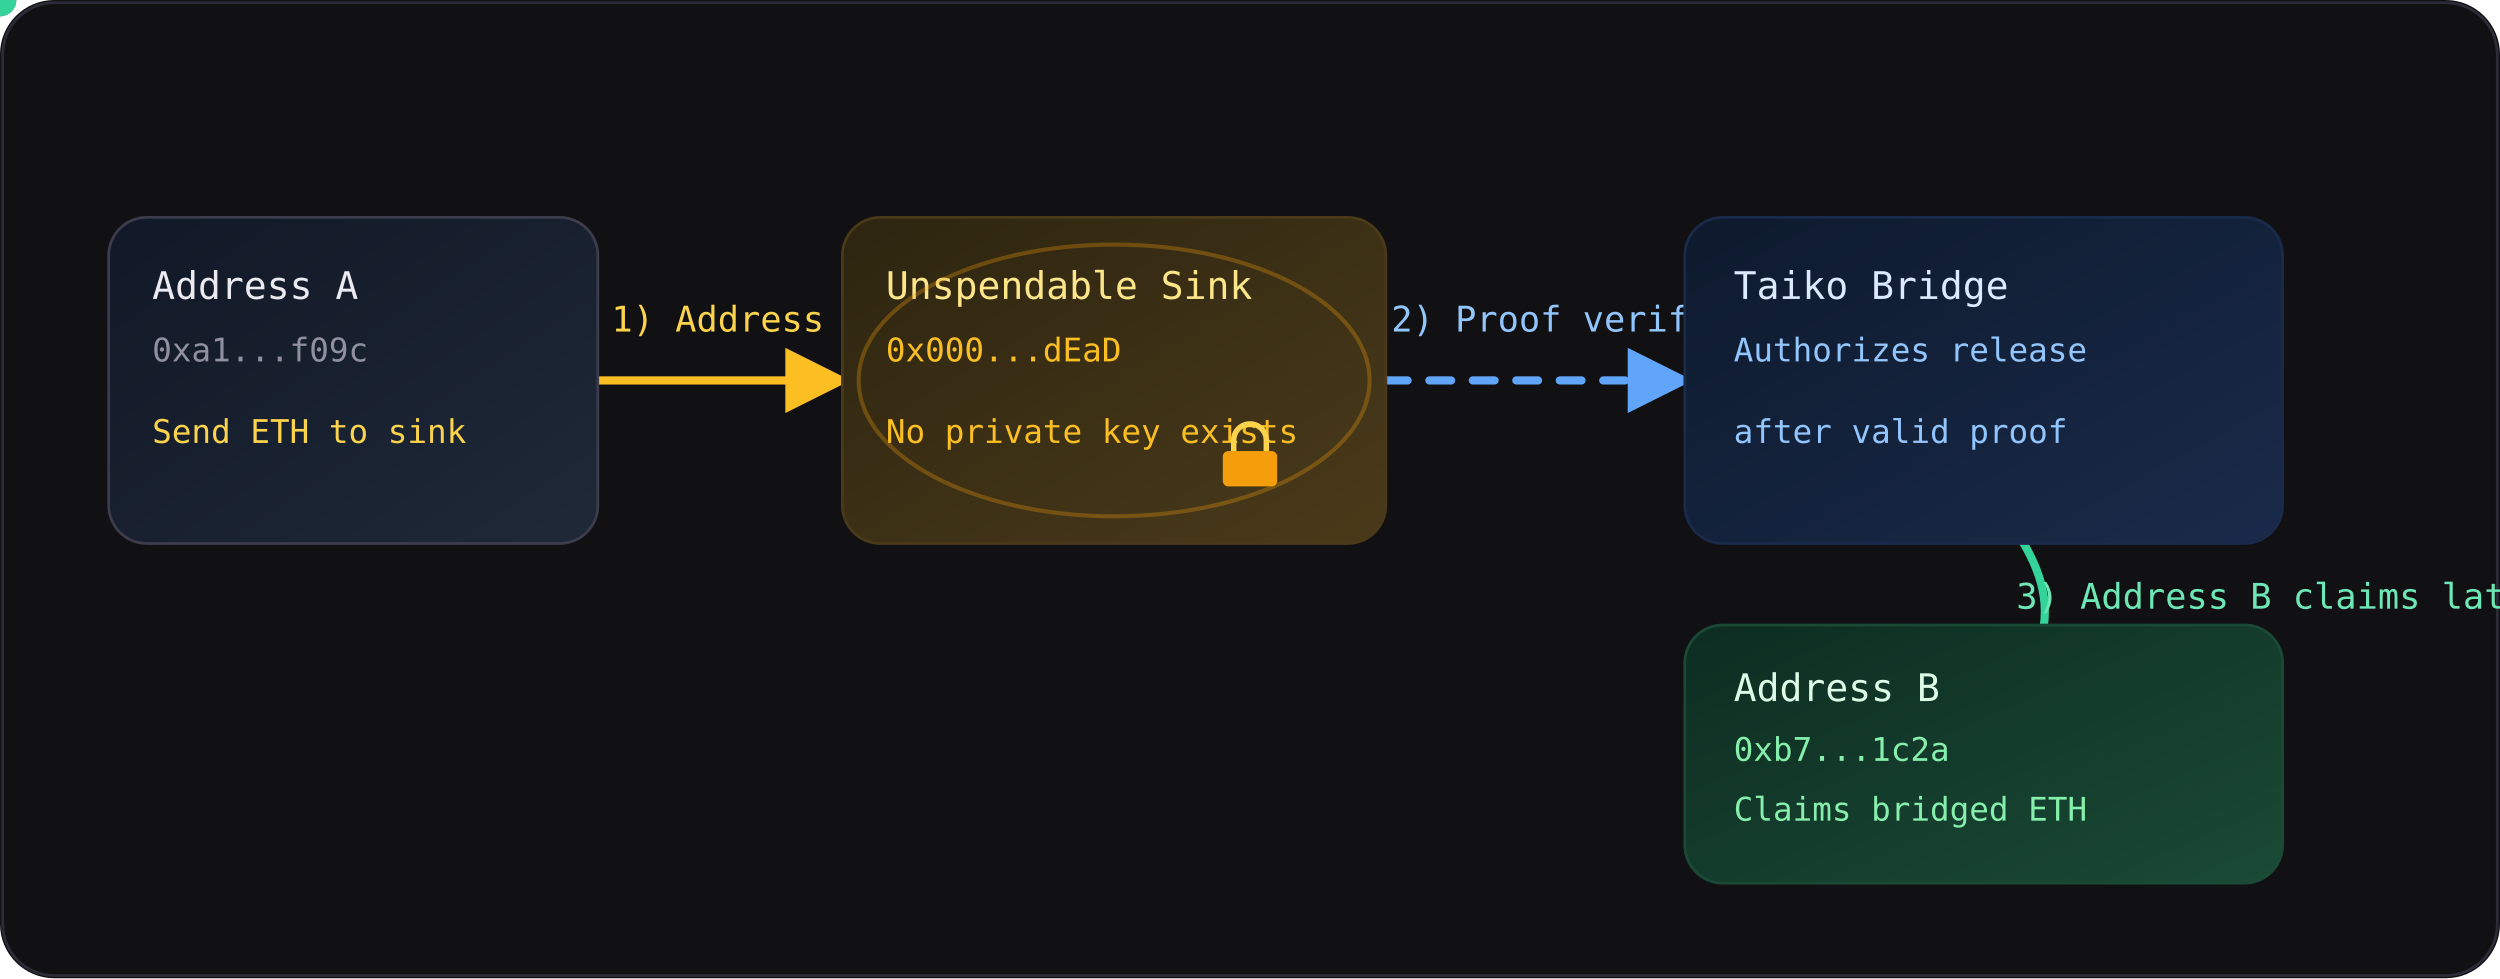
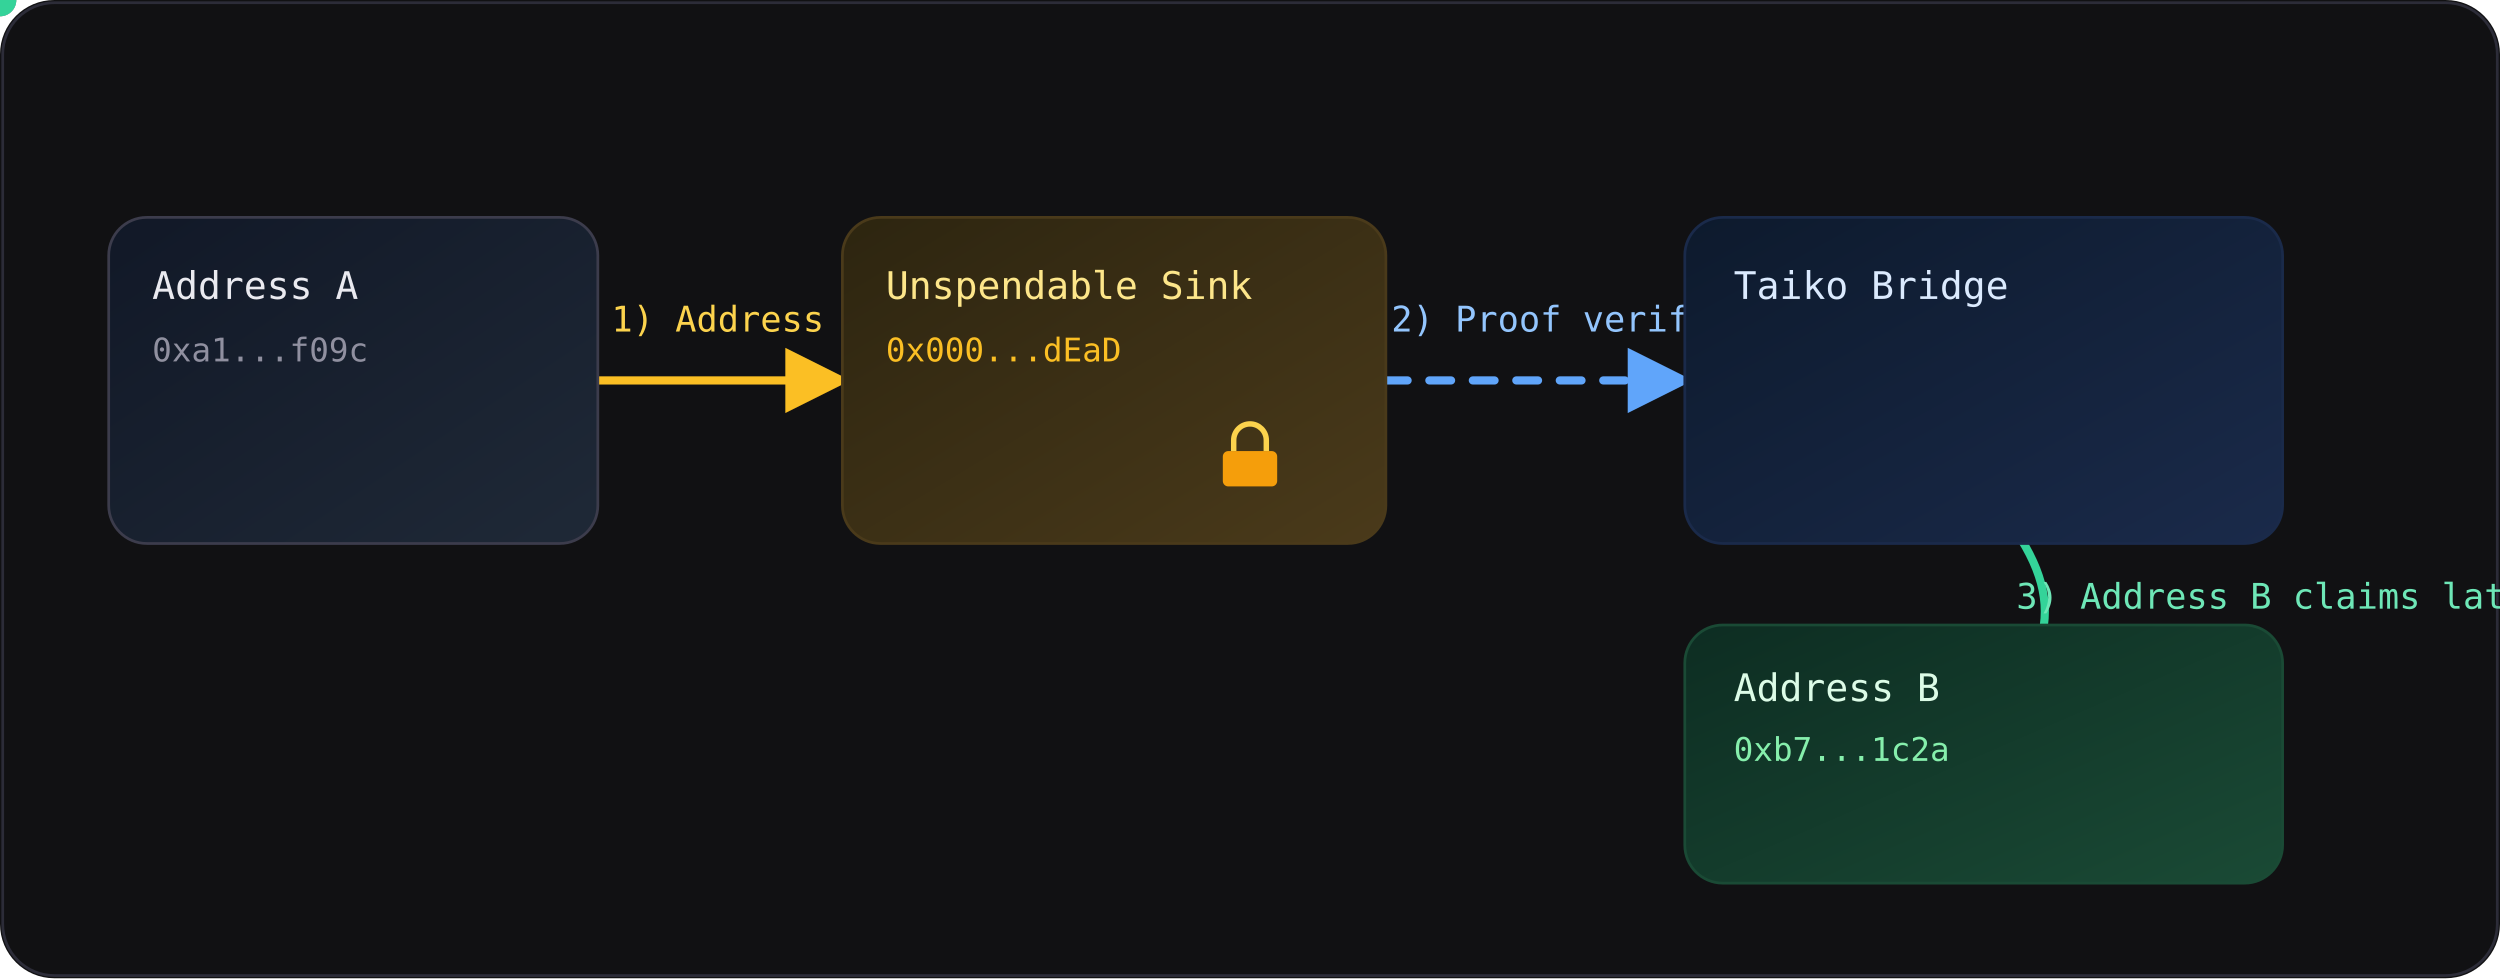
<svg xmlns="http://www.w3.org/2000/svg" viewBox="0 0 920 360" role="img" aria-labelledby="title desc">
  <defs>
    <linearGradient id="panelA" x1="0" x2="1" y1="0" y2="1">
      <stop offset="0%" stop-color="#111827" />
      <stop offset="100%" stop-color="#1f2937" />
    </linearGradient>
    <linearGradient id="panelB" x1="0" x2="1" y1="0" y2="1">
      <stop offset="0%" stop-color="#2d2510" />
      <stop offset="100%" stop-color="#4a3a1a" />
    </linearGradient>
    <linearGradient id="panelC" x1="0" x2="1" y1="0" y2="1">
      <stop offset="0%" stop-color="#0d1a2d" />
      <stop offset="100%" stop-color="#1a2a4a" />
    </linearGradient>
    <linearGradient id="panelD" x1="0" x2="1" y1="0" y2="1">
      <stop offset="0%" stop-color="#0d2d22" />
      <stop offset="100%" stop-color="#1a4a35" />
    </linearGradient>
    <marker id="arrowAmber" markerWidth="8" markerHeight="8" refX="7" refY="4" orient="auto">
      <path d="M0,0 L8,4 L0,8 Z" fill="#fbbf24" />
    </marker>
    <marker id="arrowBlue" markerWidth="8" markerHeight="8" refX="7" refY="4" orient="auto">
      <path d="M0,0 L8,4 L0,8 Z" fill="#60a5fa" />
    </marker>
    <marker id="arrowGreen" markerWidth="8" markerHeight="8" refX="7" refY="4" orient="auto">
      <path d="M0,0 L8,4 L0,8 Z" fill="#34d399" />
    </marker>
  </defs>
  <rect x="0" y="0" width="920" height="360" rx="20" fill="#111113" />
  <rect x="1" y="1" width="918" height="358" rx="19" fill="none" stroke="#2c2c38" />
  <path d="M220 140 C 255 140, 275 140, 310 140" fill="none" stroke="#fbbf24" stroke-width="3" stroke-linecap="round" marker-end="url(#arrowAmber)" />
  <path d="M510 140 C 550 140, 580 140, 620 140" fill="none" stroke="#60a5fa" stroke-width="3" stroke-linecap="round" stroke-dasharray="8 8" marker-end="url(#arrowBlue)">
    <animate attributeName="stroke-dashoffset" values="16;0" dur="1.6s" repeatCount="indefinite" />
  </path>
  <path d="M730 180 C 760 215, 760 235, 730 270" fill="none" stroke="#34d399" stroke-width="3" stroke-linecap="round" marker-end="url(#arrowGreen)" />
  <text x="225" y="122" fill="#fcd34d" font-size="13" font-family="ui-monospace, monospace">
    1) Address A funds sink
  </text>
  <text x="512" y="122" fill="#93c5fd" font-size="13" font-family="ui-monospace, monospace">
    2) Proof verifies deposit
  </text>
  <text x="742" y="224" fill="#6ee7b7" font-size="13" font-family="ui-monospace, monospace">
    3) Address B claims later
  </text>
  <g>
    <rect x="40" y="80" width="180" height="120" rx="14" fill="url(#panelA)" stroke="#3c3c4c" />
    <text x="56" y="110" fill="#eaeaf0" font-size="14" font-family="ui-monospace, monospace">Address A</text>
    <text x="56" y="133" fill="#9090a0" font-size="12" font-family="ui-monospace, monospace">0xa1...f09c</text>
-     <text x="56" y="163" fill="#fcd34d" font-size="12" font-family="ui-monospace, monospace">Send ETH to sink</text>
  </g>
  <g>
    <rect x="310" y="80" width="200" height="120" rx="14" fill="url(#panelB)" stroke="#4a3a1a" />
    <text x="326" y="110" fill="#fde68a" font-size="14" font-family="ui-monospace, monospace">Unspendable Sink</text>
    <text x="326" y="133" fill="#fbbf24" font-size="12" font-family="ui-monospace, monospace">0x000...dEaD</text>
-     <text x="326" y="163" fill="#fbbf24" font-size="12" font-family="ui-monospace, monospace">No private key exists</text>
    <g transform="translate(460 160)">
      <rect x="-10" y="6" width="20" height="13" rx="2" fill="#f59e0b" />
      <path d="M-6 6 V2 a6 6 0 0 1 12 0 V6" fill="none" stroke="#fcd34d" stroke-width="2" />
    </g>
-     <ellipse cx="410" cy="140" rx="94" ry="50" fill="none" stroke="#f59e0b" stroke-width="1.5" opacity="0.3">
-       <animate attributeName="opacity" dur="3s" values="0.2;0.5;0.2" repeatCount="indefinite" />
-     </ellipse>
  </g>
  <g>
    <rect x="620" y="80" width="220" height="120" rx="14" fill="url(#panelC)" stroke="#1a2a4a" />
    <text x="638" y="110" fill="#dbeafe" font-size="14" font-family="ui-monospace, monospace">Taiko Bridge</text>
-     <text x="638" y="133" fill="#93c5fd" font-size="12" font-family="ui-monospace, monospace">Authorizes release</text>
-     <text x="638" y="163" fill="#93c5fd" font-size="12" font-family="ui-monospace, monospace">after valid proof</text>
  </g>
  <g>
    <rect x="620" y="230" width="220" height="95" rx="14" fill="url(#panelD)" stroke="#1a4a35" />
    <text x="638" y="258" fill="#dcfce7" font-size="14" font-family="ui-monospace, monospace">Address B</text>
    <text x="638" y="280" fill="#86efac" font-size="12" font-family="ui-monospace, monospace">0xb7...1c2a</text>
-     <text x="638" y="302" fill="#86efac" font-size="12" font-family="ui-monospace, monospace">Claims bridged ETH</text>
  </g>
  <circle r="6" fill="#f59e0b">
    <animateMotion dur="6.6s" repeatCount="indefinite" path="M220 140 C 255 140, 275 140, 310 140" />
    <animate attributeName="opacity" dur="6.6s" values="0;1;1;0" keyTimes="0;0.08;0.8;1" repeatCount="indefinite" />
  </circle>
  <circle r="6" fill="#60a5fa">
    <animateMotion dur="6.6s" begin="2.15s" repeatCount="indefinite" path="M510 140 C 550 140, 580 140, 620 140" />
    <animate attributeName="opacity" dur="6.6s" begin="2.15s" values="0;1;1;0" keyTimes="0;0.1;0.8;1" repeatCount="indefinite" />
  </circle>
  <circle r="6" fill="#34d399">
    <animateMotion dur="6.6s" begin="4.3s" repeatCount="indefinite" path="M730 180 C 760 215, 760 235, 730 270" />
    <animate attributeName="opacity" dur="6.6s" begin="4.3s" values="0;1;1;0" keyTimes="0;0.08;0.8;1" repeatCount="indefinite" />
  </circle>
</svg>
